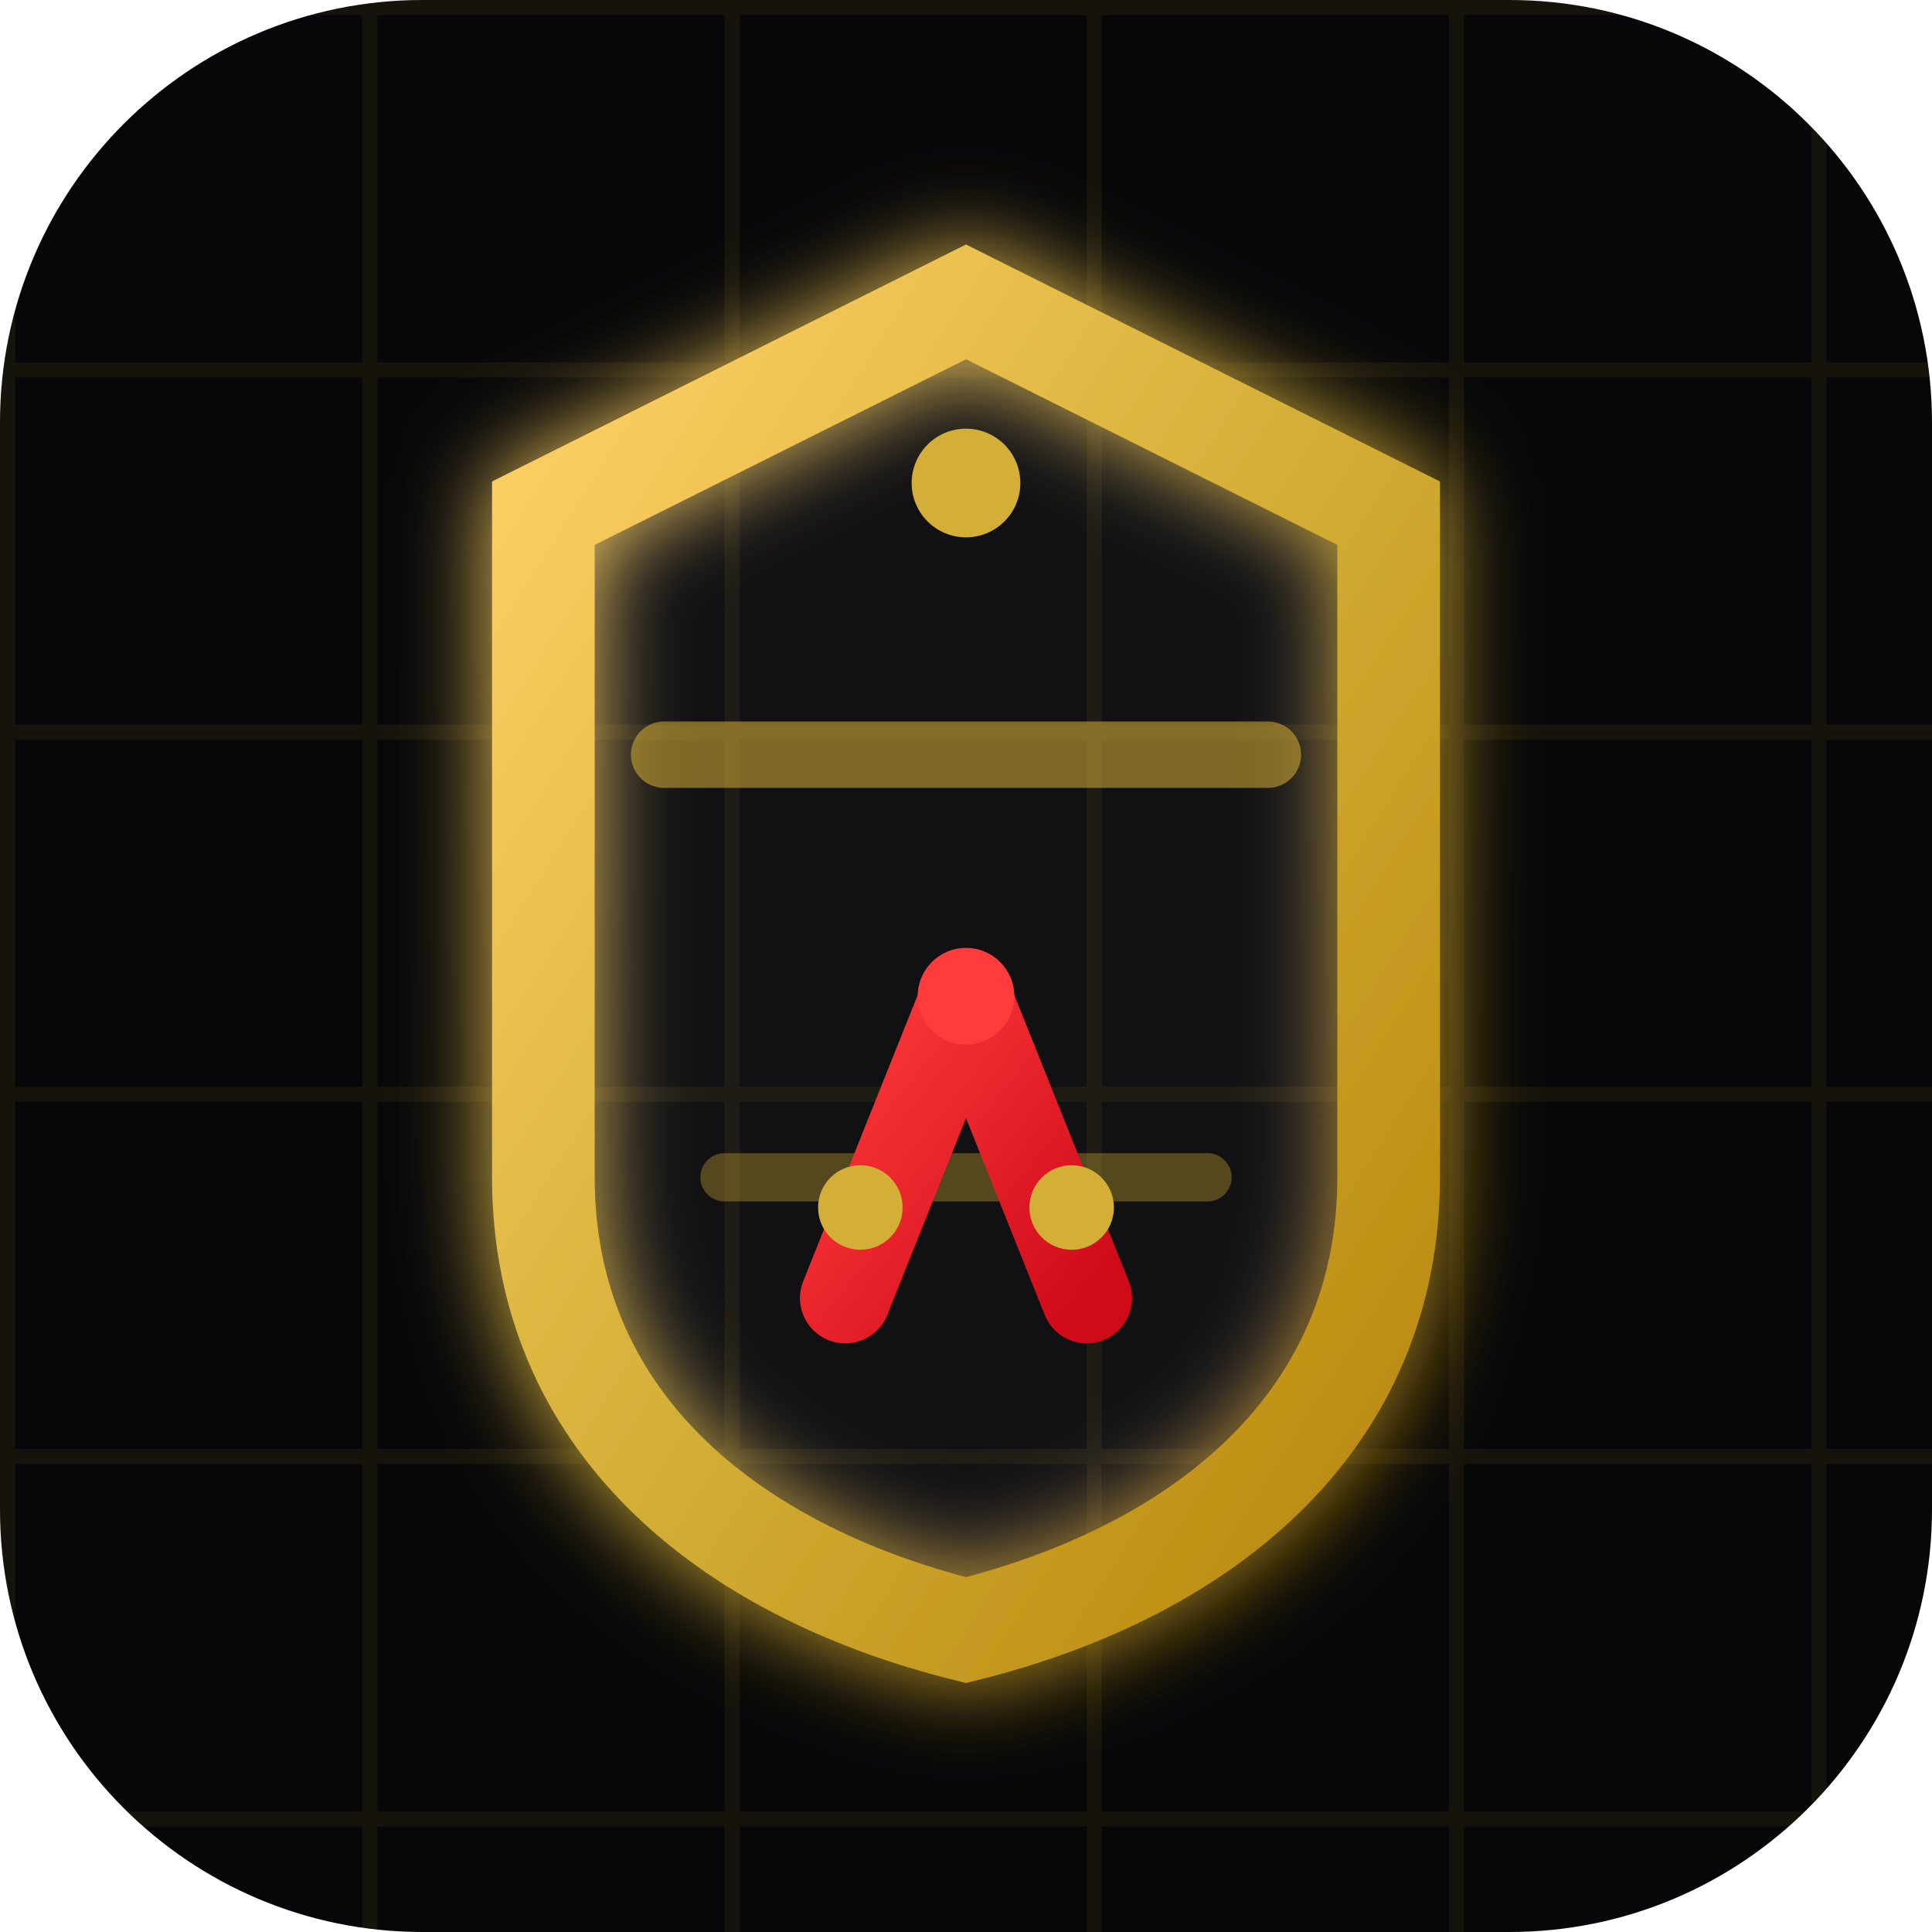
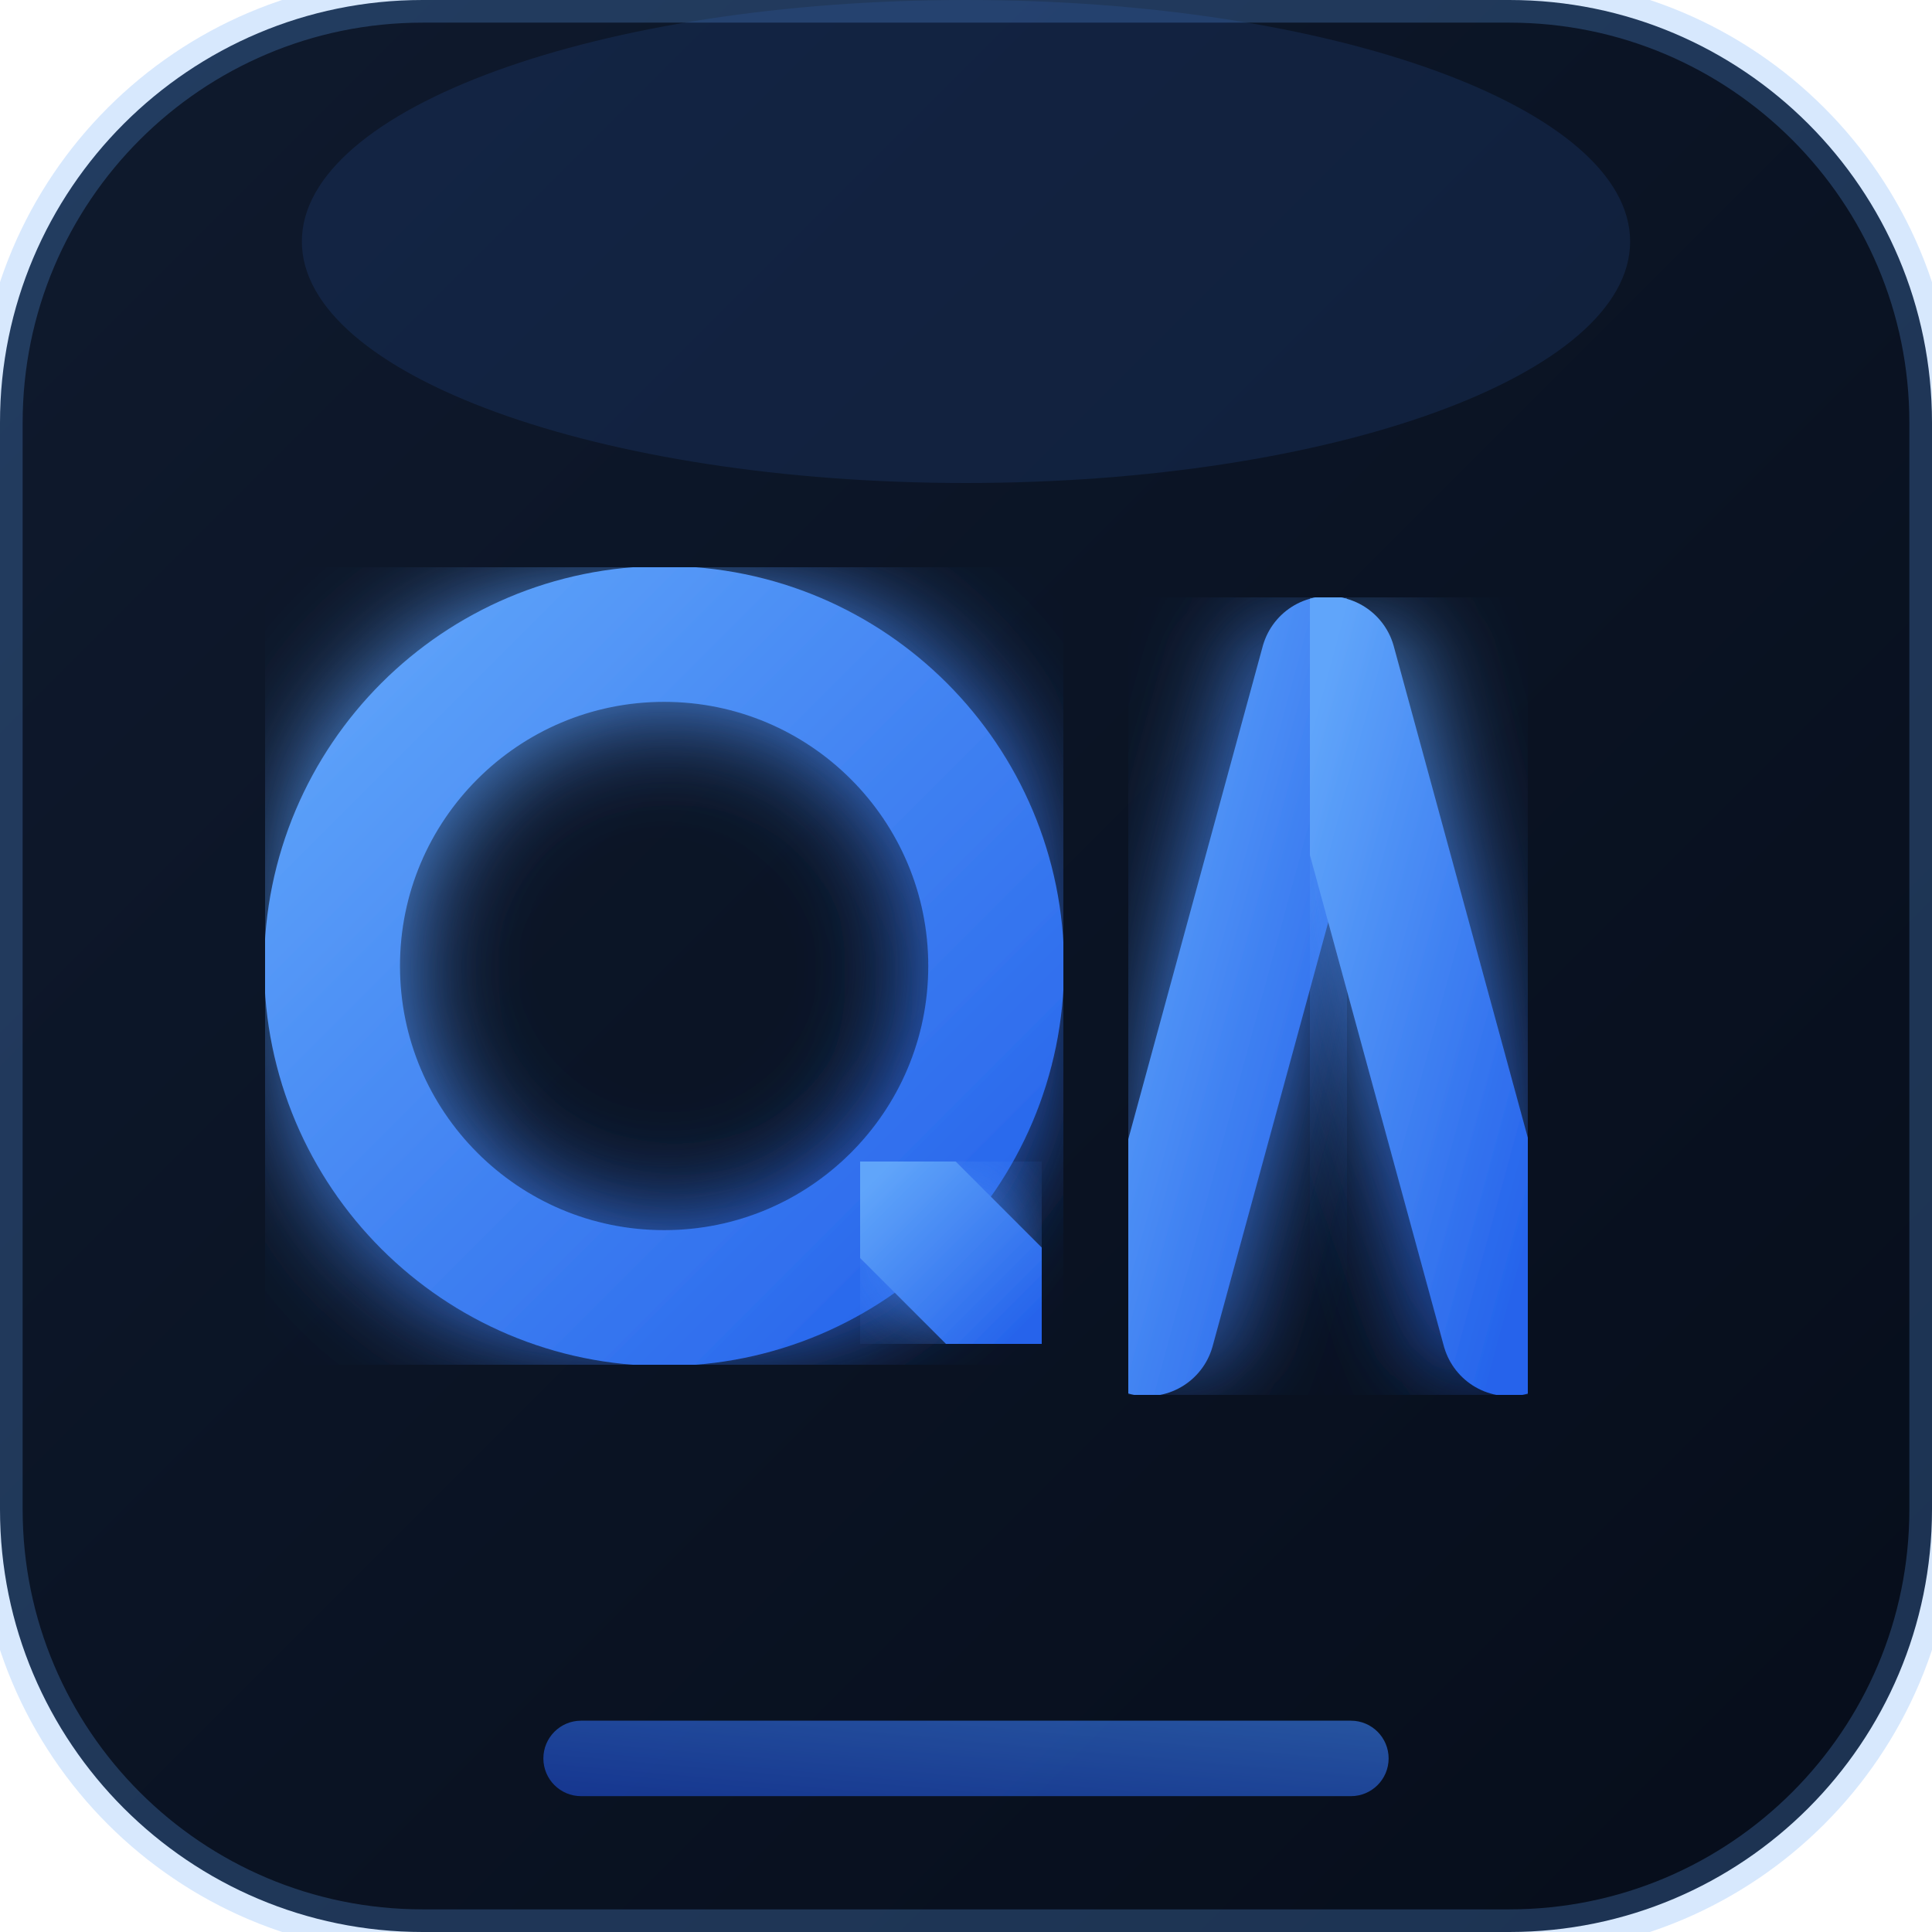
<svg xmlns="http://www.w3.org/2000/svg" viewBox="0 0 64 64" width="64" height="64">
  <defs>
-     <linearGradient id="gold" x1="0" y1="0" x2="1" y2="1">
-       <stop offset="0%" stop-color="#FFD166" />
-       <stop offset="50%" stop-color="#D4AF37" />
-       <stop offset="100%" stop-color="#B8860B" />
+     <linearGradient id="bgGrad" x1="0" y1="0" x2="1" y2="1">
+       <stop offset="0%" stop-color="#0f1a2e" />
+       <stop offset="100%" stop-color="#060d1a" />
    </linearGradient>
-     <linearGradient id="red" x1="0" y1="0" x2="1" y2="1">
-       <stop offset="0%" stop-color="#FF3B3B" />
-       <stop offset="100%" stop-color="#D10A1A" />
+     <linearGradient id="blueGrad" x1="0" y1="0" x2="1" y2="1">
+       <stop offset="0%" stop-color="#60a5fa" />
+       <stop offset="100%" stop-color="#2563eb" />
    </linearGradient>
-     <pattern id="grid" width="12" height="12" patternUnits="userSpaceOnUse">
-       <path d="M12 0H0V12" fill="none" stroke="rgba(212,175,55,0.20)" stroke-width="1" />
-     </pattern>
-     <filter id="glowGold" x="-50%" y="-50%" width="200%" height="200%">
-       <feGaussianBlur in="SourceGraphic" stdDeviation="1.5" result="blur" />
+     <linearGradient id="accentGrad" x1="0" y1="1" x2="1" y2="0">
+       <stop offset="0%" stop-color="#1d4ed8" />
+       <stop offset="100%" stop-color="#3b82f6" />
+     </linearGradient>
+     <filter id="glow">
+       <feGaussianBlur in="SourceGraphic" stdDeviation="1.8" result="blur" />
+       <feMerge>
+         <feMergeNode in="blur" />
+         <feMergeNode in="SourceGraphic" />
+       </feMerge>
+     </filter>
+     <filter id="softGlow">
+       <feGaussianBlur in="SourceGraphic" stdDeviation="3" result="blur" />
      <feMerge>
        <feMergeNode in="blur" />
        <feMergeNode in="SourceGraphic" />
      </feMerge>
    </filter>
  </defs>
-   <rect width="64" height="64" rx="14" fill="#070709" />
-   <rect width="64" height="64" rx="14" fill="url(#grid)" opacity="0.35" />
-   <path d="M32 10        L46 17        L46 39        C46 47 40 52 32 54        C24 52 18 47 18 39        L18 17        Z" fill="rgba(255,255,255,0.02)" stroke="url(#gold)" stroke-width="3.4" filter="url(#glowGold)" />
-   <path d="M22 25H42" stroke="rgba(212,175,55,0.55)" stroke-width="2.2" stroke-linecap="round" />
-   <path d="M30 25V20" stroke="url(#red)" stroke-width="2.2" stroke-linecap="round" />
-   <path d="M24 39H40" stroke="rgba(212,175,55,0.35)" stroke-width="1.6" stroke-linecap="round" />
-   <path d="M24 23H40" stroke="url(#gold)" stroke-width="3" stroke-linecap="round" />
-   <path d="M32 23V16" stroke="url(#gold)" stroke-width="3" stroke-linecap="round" />
-   <path d="M28 43L32 33L36 43" fill="none" stroke="url(#red)" stroke-width="3" stroke-linecap="round" stroke-linejoin="round" />
-   <path d="M27 40H37" fill="none" stroke="url(#gold)" stroke-width="2.6" stroke-linecap="round" />
-   <circle cx="32" cy="16" r="1.8" fill="#D4AF37" />
-   <circle cx="32" cy="33" r="1.6" fill="#FF3B3B" />
-   <circle cx="28.5" cy="40" r="1.4" fill="#D4AF37" />
-   <circle cx="35.5" cy="40" r="1.4" fill="#D4AF37" />
+   <rect width="64" height="64" rx="14" fill="url(#bgGrad)" />
+   <rect width="64" height="64" rx="14" fill="none" stroke="rgba(96,165,250,0.25)" stroke-width="1.5" />
+   <ellipse cx="32" cy="8" rx="22" ry="8" fill="rgba(59,130,246,0.12)" />
+   <circle cx="22" cy="32" r="11" fill="none" stroke="url(#blueGrad)" stroke-width="4.5" filter="url(#glow)" />
+   <line x1="29" y1="39" x2="34" y2="44" stroke="url(#blueGrad)" stroke-width="4.5" stroke-linecap="round" filter="url(#glow)" />
+   <line x1="38" y1="44" x2="44" y2="22" stroke="url(#blueGrad)" stroke-width="4.5" stroke-linecap="round" filter="url(#glow)" />
+   <line x1="44" y1="22" x2="50" y2="44" stroke="url(#blueGrad)" stroke-width="4.5" stroke-linecap="round" filter="url(#glow)" />
+   <line x1="40" y1="36" x2="48" y2="36" stroke="url(#blueGrad)" stroke-width="3.5" stroke-linecap="round" filter="url(#glow)" />
+   <rect x="18" y="57" width="28" height="2.5" rx="1.25" fill="url(#accentGrad)" opacity="0.6" />
</svg>
